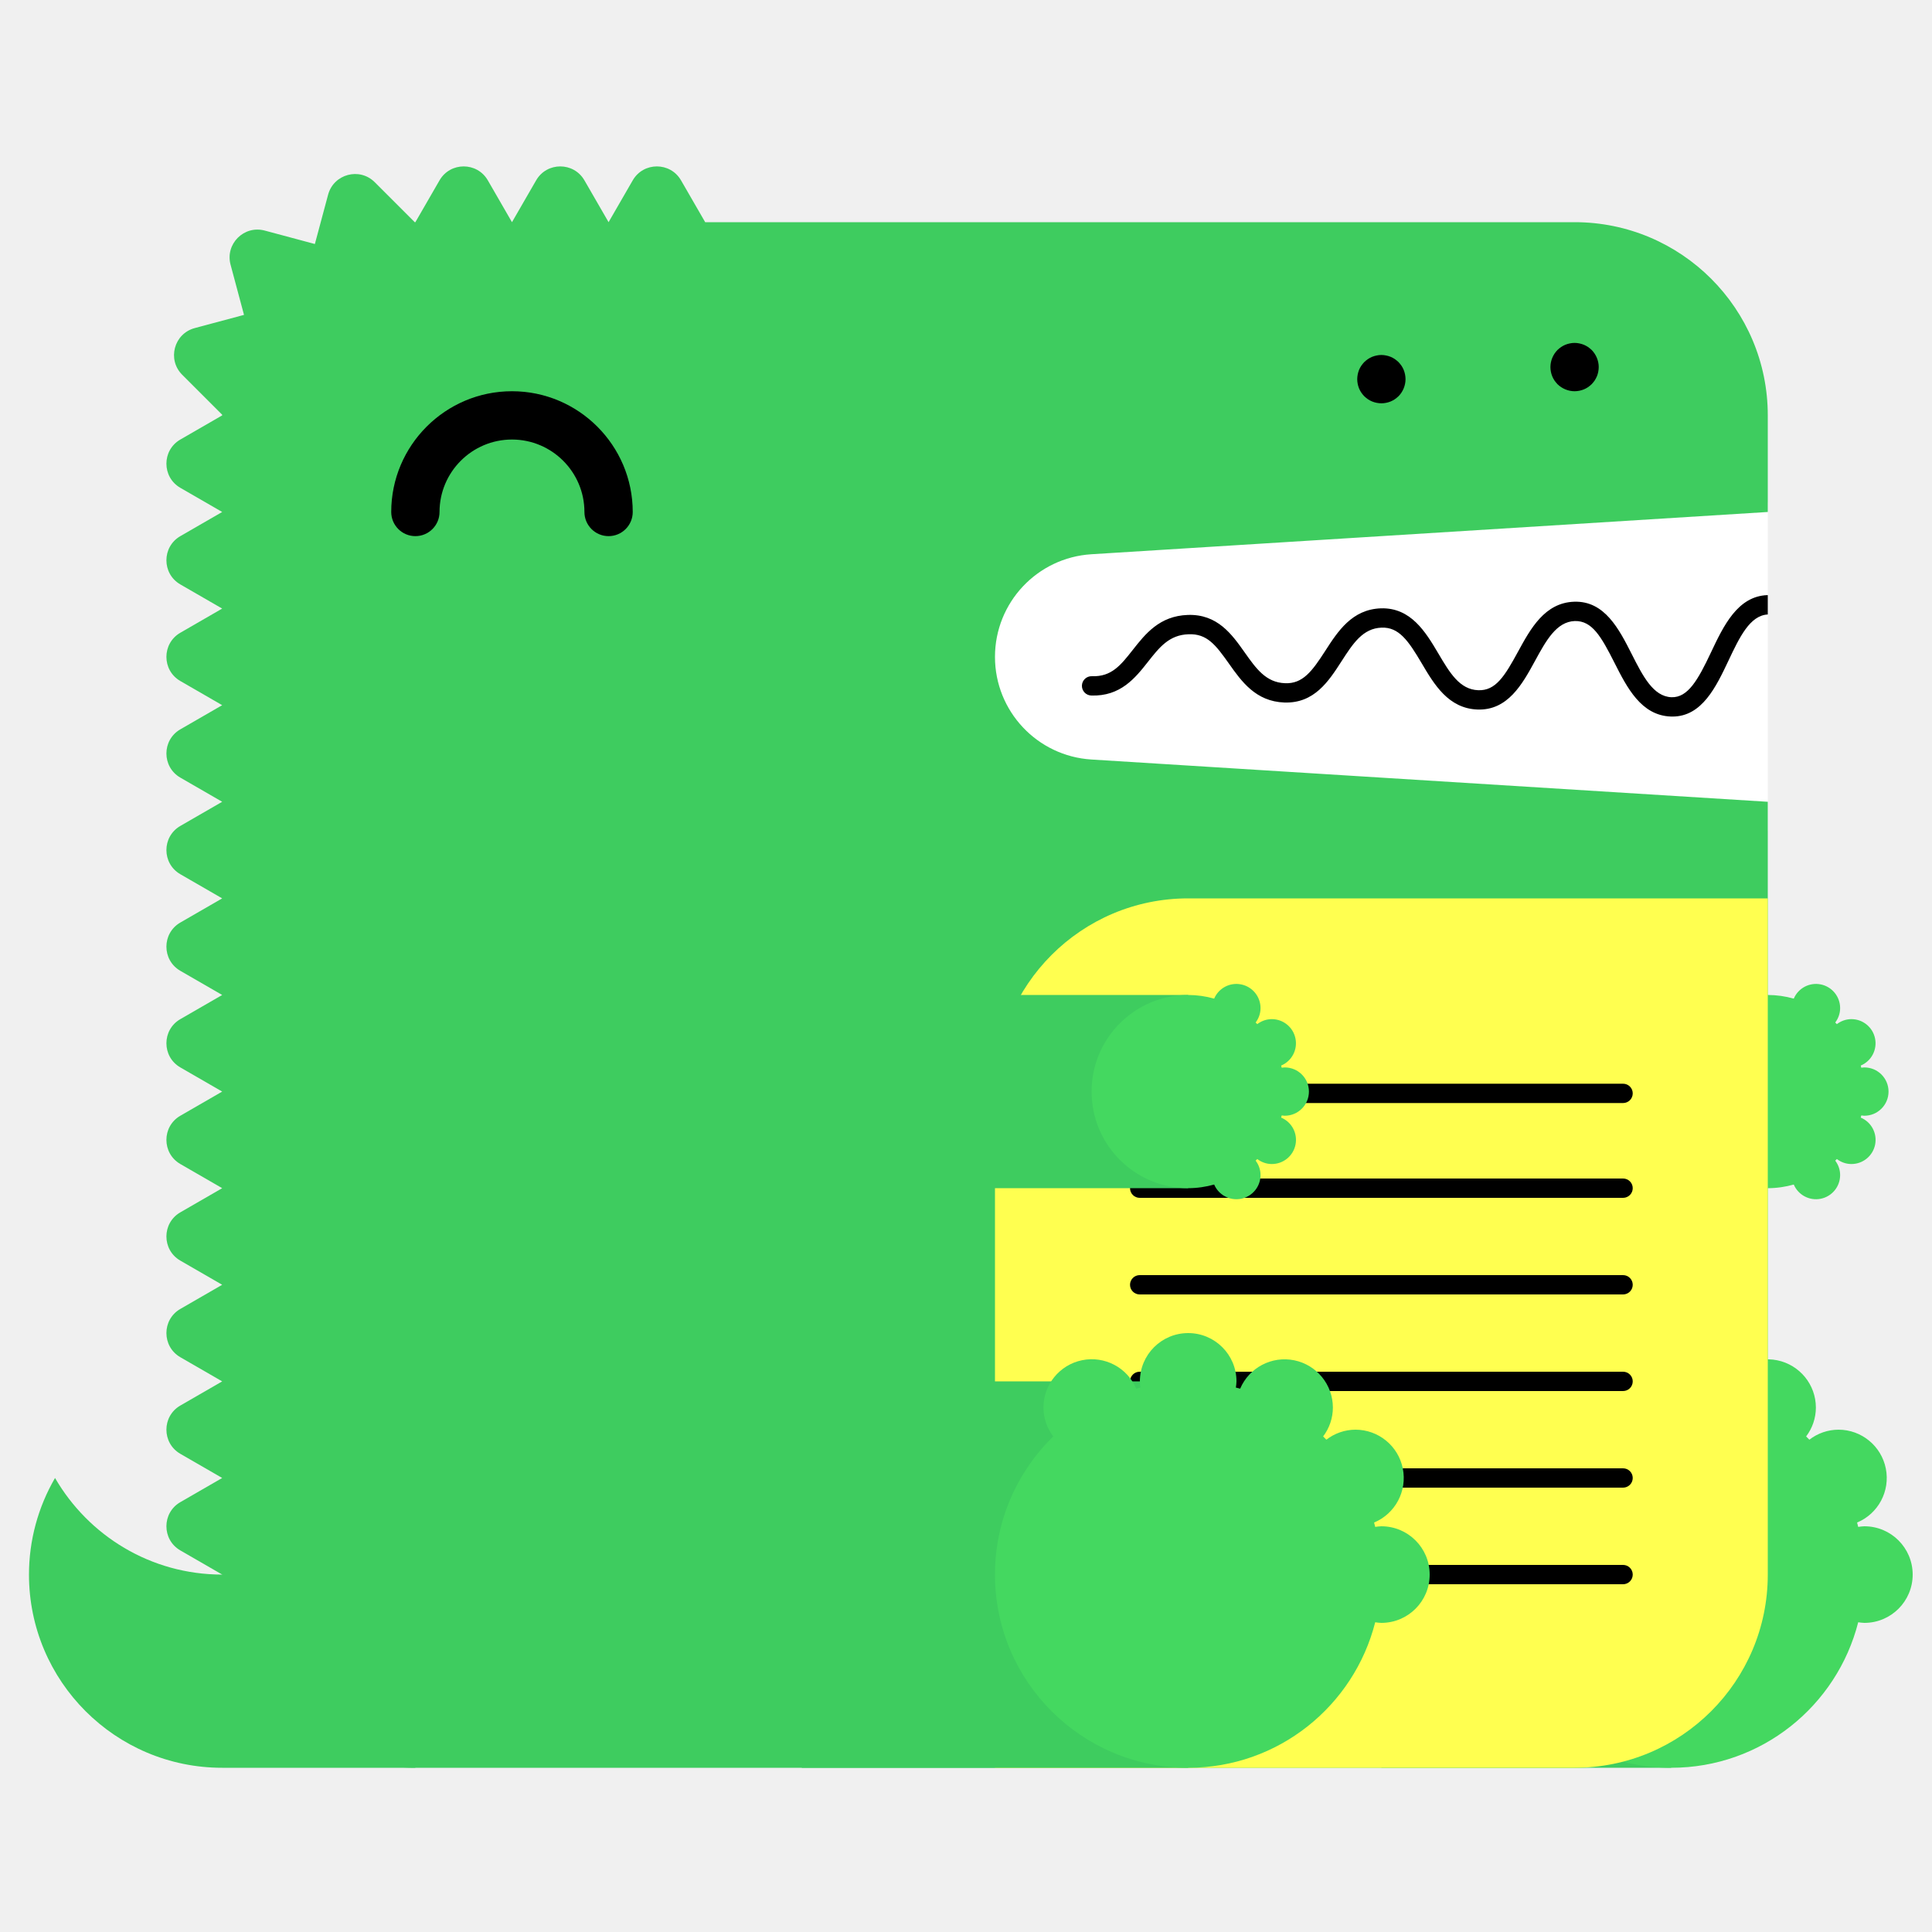
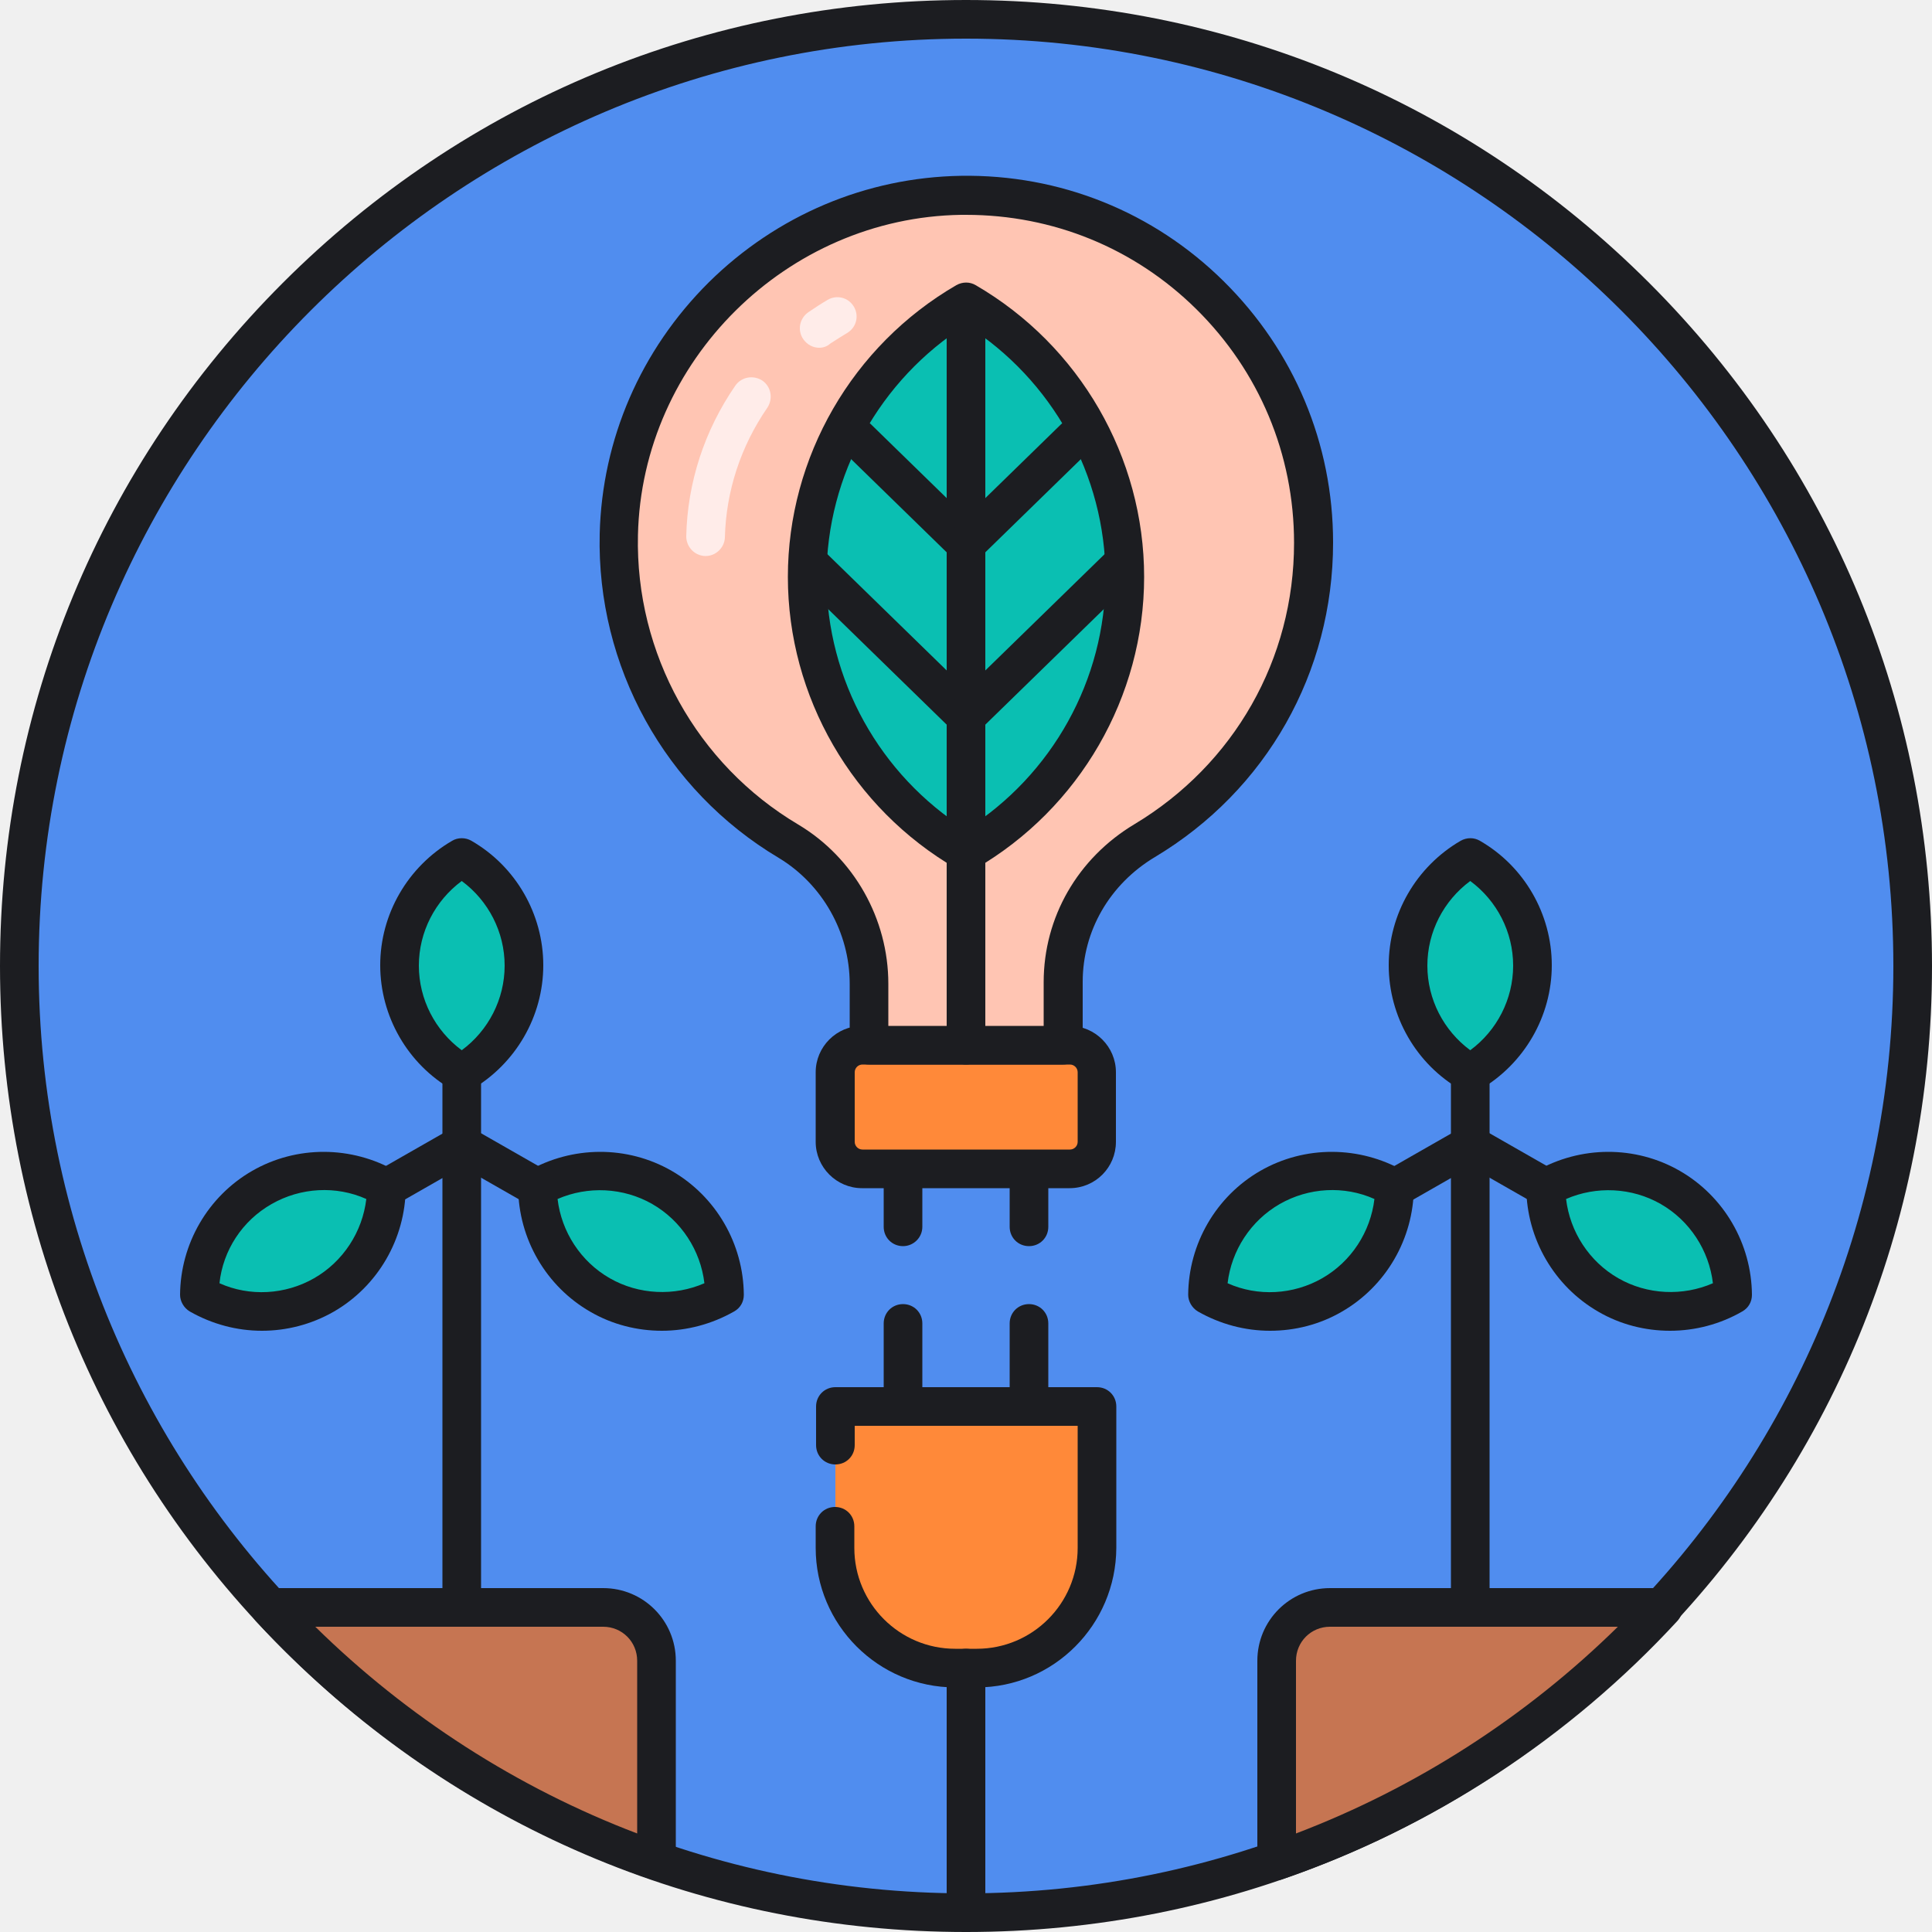
- <svg xmlns="http://www.w3.org/2000/svg" width="200" height="200" viewBox="0 0 200 200">
-   <g fill="none" fill-rule="evenodd">
-     <path fill="#FFF" d="M99 52h84v34H99z" />
-     <path d="M23 163c-7.398 0-13.843-4.027-17.303-10A19.886 19.886 0 0 0 3 163c0 11.046 8.954 20 20 20h20v-20H23z" fill="#3ECC5F" />
-     <path d="M112.98 57.376L183 53V43c0-11.046-8.954-20-20-20H73l-2.5-4.33c-1.112-1.925-3.889-1.925-5 0L63 23l-2.5-4.33c-1.111-1.925-3.889-1.925-5 0L53 23l-2.5-4.33c-1.111-1.925-3.889-1.925-5 0L43 23c-.022 0-.042.003-.065.003l-4.142-4.141c-1.57-1.571-4.252-.853-4.828 1.294l-1.369 5.104-5.192-1.392c-2.148-.575-4.111 1.389-3.535 3.536l1.39 5.193-5.102 1.367c-2.148.576-2.867 3.259-1.296 4.83l4.142 4.142c0 .021-.003.042-.003.064l-4.33 2.5c-1.925 1.111-1.925 3.889 0 5L23 53l-4.33 2.5c-1.925 1.111-1.925 3.889 0 5L23 63l-4.33 2.5c-1.925 1.111-1.925 3.889 0 5L23 73l-4.33 2.5c-1.925 1.111-1.925 3.889 0 5L23 83l-4.33 2.5c-1.925 1.111-1.925 3.889 0 5L23 93l-4.33 2.5c-1.925 1.111-1.925 3.889 0 5L23 103l-4.33 2.5c-1.925 1.111-1.925 3.889 0 5L23 113l-4.33 2.5c-1.925 1.111-1.925 3.889 0 5L23 123l-4.33 2.5c-1.925 1.111-1.925 3.889 0 5L23 133l-4.33 2.5c-1.925 1.111-1.925 3.889 0 5L23 143l-4.33 2.5c-1.925 1.111-1.925 3.889 0 5L23 153l-4.33 2.5c-1.925 1.111-1.925 3.889 0 5L23 163c0 11.046 8.954 20 20 20h120c11.046 0 20-8.954 20-20V83l-70.02-4.376A10.645 10.645 0 0 1 103 68c0-5.621 4.37-10.273 9.98-10.624" fill="#3ECC5F" />
-     <path fill="#3ECC5F" d="M143 183h30v-40h-30z" />
-     <path d="M193 158c-.219 0-.428.037-.639.064-.038-.15-.074-.301-.116-.451A5 5 0 0 0 190.32 148a4.96 4.96 0 0 0-3.016 1.036 26.531 26.531 0 0 0-.335-.336 4.955 4.955 0 0 0 1.011-2.987 5 5 0 0 0-9.599-1.959c-.148-.042-.297-.077-.445-.115.027-.211.064-.42.064-.639a5 5 0 0 0-5-5 5 5 0 0 0-5 5c0 .219.037.428.064.639-.148.038-.297.073-.445.115a4.998 4.998 0 0 0-9.599 1.959c0 1.125.384 2.151 1.011 2.987-3.717 3.632-6.031 8.693-6.031 14.3 0 11.046 8.954 20 20 20 9.339 0 17.16-6.41 19.361-15.064.211.027.42.064.639.064a5 5 0 0 0 5-5 5 5 0 0 0-5-5" fill="#44D860" />
-     <path fill="#3ECC5F" d="M153 123h30v-20h-30z" />
-     <path d="M193 115.5a2.5 2.5 0 1 0 0-5c-.109 0-.214.019-.319.032-.02-.075-.037-.15-.058-.225a2.501 2.501 0 0 0-.963-4.807c-.569 0-1.088.197-1.508.518a6.653 6.653 0 0 0-.168-.168c.314-.417.506-.931.506-1.494a2.5 2.5 0 0 0-4.8-.979A9.987 9.987 0 0 0 183 103c-5.522 0-10 4.478-10 10s4.478 10 10 10c.934 0 1.833-.138 2.69-.377a2.5 2.5 0 0 0 4.8-.979c0-.563-.192-1.077-.506-1.494.057-.055.113-.111.168-.168.42.321.939.518 1.508.518a2.5 2.5 0 0 0 .963-4.807c.021-.074.038-.15.058-.225.105.013.21.032.319.032" fill="#44D860" />
-     <path d="M63 55.5a2.5 2.5 0 0 1-2.5-2.5c0-4.136-3.364-7.5-7.5-7.5s-7.5 3.364-7.5 7.5a2.5 2.5 0 1 1-5 0c0-6.893 5.607-12.5 12.5-12.5S65.5 46.107 65.5 53a2.5 2.5 0 0 1-2.5 2.5" fill="#000" />
-     <path d="M103 183h60c11.046 0 20-8.954 20-20V93h-60c-11.046 0-20 8.954-20 20v70z" fill="#FFFF50" />
-     <path d="M168.02 124h-50.04a1 1 0 1 1 0-2h50.04a1 1 0 1 1 0 2m0 20h-50.04a1 1 0 1 1 0-2h50.04a1 1 0 1 1 0 2m0 20h-50.04a1 1 0 1 1 0-2h50.04a1 1 0 1 1 0 2m0-49.814h-50.04a1 1 0 1 1 0-2h50.04a1 1 0 1 1 0 2m0 19.814h-50.04a1 1 0 1 1 0-2h50.04a1 1 0 1 1 0 2m0 20h-50.04a1 1 0 1 1 0-2h50.04a1 1 0 1 1 0 2M183 61.611c-.012 0-.022-.006-.034-.005-3.09.105-4.552 3.196-5.842 5.923-1.346 2.85-2.387 4.703-4.093 4.647-1.889-.068-2.969-2.202-4.113-4.46-1.314-2.594-2.814-5.536-5.963-5.426-3.046.104-4.513 2.794-5.807 5.167-1.377 2.528-2.314 4.065-4.121 3.994-1.927-.07-2.951-1.805-4.136-3.813-1.321-2.236-2.848-4.75-5.936-4.664-2.994.103-4.465 2.385-5.763 4.4-1.373 2.13-2.335 3.428-4.165 3.351-1.973-.07-2.992-1.51-4.171-3.177-1.324-1.873-2.816-3.993-5.895-3.89-2.928.1-4.399 1.97-5.696 3.618-1.232 1.564-2.194 2.802-4.229 2.724a1 1 0 0 0-.072 2c3.017.101 4.545-1.8 5.872-3.487 1.177-1.496 2.193-2.787 4.193-2.855 1.926-.082 2.829 1.115 4.195 3.045 1.297 1.834 2.769 3.914 5.731 4.021 3.103.104 4.596-2.215 5.918-4.267 1.182-1.834 2.202-3.417 4.15-3.484 1.793-.067 2.769 1.35 4.145 3.681 1.297 2.197 2.766 4.686 5.787 4.796 3.125.108 4.634-2.62 5.949-5.035 1.139-2.088 2.214-4.06 4.119-4.126 1.793-.042 2.728 1.595 4.111 4.33 1.292 2.553 2.757 5.445 5.825 5.556l.169.003c3.064 0 4.518-3.075 5.805-5.794 1.139-2.41 2.217-4.68 4.067-4.773v-2z" fill="#000" />
-     <path fill="#3ECC5F" d="M83 183h40v-40H83z" />
-     <path d="M143 158c-.219 0-.428.037-.639.064-.038-.15-.074-.301-.116-.451A5 5 0 0 0 140.32 148a4.96 4.96 0 0 0-3.016 1.036 26.531 26.531 0 0 0-.335-.336 4.955 4.955 0 0 0 1.011-2.987 5 5 0 0 0-9.599-1.959c-.148-.042-.297-.077-.445-.115.027-.211.064-.42.064-.639a5 5 0 0 0-5-5 5 5 0 0 0-5 5c0 .219.037.428.064.639-.148.038-.297.073-.445.115a4.998 4.998 0 0 0-9.599 1.959c0 1.125.384 2.151 1.011 2.987-3.717 3.632-6.031 8.693-6.031 14.3 0 11.046 8.954 20 20 20 9.339 0 17.16-6.41 19.361-15.064.211.027.42.064.639.064a5 5 0 0 0 5-5 5 5 0 0 0-5-5" fill="#44D860" />
-     <path fill="#3ECC5F" d="M83 123h40v-20H83z" />
-     <path d="M133 115.5a2.5 2.5 0 1 0 0-5c-.109 0-.214.019-.319.032-.02-.075-.037-.15-.058-.225a2.501 2.501 0 0 0-.963-4.807c-.569 0-1.088.197-1.508.518a6.653 6.653 0 0 0-.168-.168c.314-.417.506-.931.506-1.494a2.5 2.5 0 0 0-4.8-.979A9.987 9.987 0 0 0 123 103c-5.522 0-10 4.478-10 10s4.478 10 10 10c.934 0 1.833-.138 2.69-.377a2.5 2.5 0 0 0 4.8-.979c0-.563-.192-1.077-.506-1.494.057-.055.113-.111.168-.168.42.321.939.518 1.508.518a2.5 2.5 0 0 0 .963-4.807c.021-.074.038-.15.058-.225.105.013.21.032.319.032" fill="#44D860" />
-     <path d="M143 41.75c-.16 0-.33-.02-.49-.05a2.52 2.52 0 0 1-.47-.14c-.15-.06-.29-.14-.431-.23-.13-.09-.259-.2-.38-.31-.109-.12-.219-.24-.309-.38s-.17-.28-.231-.43a2.619 2.619 0 0 1-.189-.96c0-.16.02-.33.05-.49.03-.16.08-.31.139-.47.061-.15.141-.29.231-.43.09-.13.2-.26.309-.38.121-.11.25-.22.38-.31.141-.09.281-.17.431-.23.149-.06.31-.11.47-.14.32-.07.65-.07.98 0 .159.03.32.08.47.14.149.06.29.14.43.23.13.09.259.2.38.31.11.12.22.25.31.38.09.14.17.28.23.43.06.16.11.31.14.47.029.16.05.33.05.49 0 .66-.271 1.31-.73 1.77-.121.11-.25.22-.38.31-.14.09-.281.17-.43.23a2.565 2.565 0 0 1-.96.19m20-1.25c-.66 0-1.3-.27-1.771-.73a3.802 3.802 0 0 1-.309-.38c-.09-.14-.17-.28-.231-.43a2.619 2.619 0 0 1-.189-.96c0-.66.27-1.3.729-1.77.121-.11.25-.22.38-.31.141-.09.281-.17.431-.23.149-.06.31-.11.47-.14.32-.07.66-.07.98 0 .159.03.32.08.47.14.149.06.29.14.43.23.13.09.259.2.38.31.459.47.73 1.11.73 1.77 0 .16-.021.33-.05.49-.03.16-.08.32-.14.47-.07.15-.14.29-.23.43-.09.13-.2.26-.31.38-.121.11-.25.22-.38.31-.14.09-.281.17-.43.23a2.565 2.565 0 0 1-.96.19" fill="#000" />
-   </g>
+ <svg xmlns="http://www.w3.org/2000/svg" class="svg-icon" style="width: 1em; height: 1em;vertical-align: middle;fill: currentColor;overflow: hidden;" viewBox="0 0 1024 1024" version="1.1">
+   <path d="M512 512m-501.76 0a501.76 501.76 0 1 0 1003.52 0 501.76 501.76 0 1 0-1003.52 0Z" fill="#508DEF" />
+   <path d="M512 1024c-136.806 0-265.421-53.248-362.086-149.914C53.248 777.421 0 648.806 0 512S53.248 246.579 149.914 149.914C246.579 53.248 375.194 0 512 0s265.421 53.248 362.086 149.914C970.752 246.579 1024 375.194 1024 512s-53.248 265.421-149.914 362.086C777.421 970.752 648.806 1024 512 1024z m0-1003.52C241.05 20.48 20.48 241.05 20.48 512s220.57 491.52 491.52 491.52 491.52-220.57 491.52-491.52S782.95 20.48 512 20.48z" fill="#1C1D21" />
+   <path d="M442.778 745.472v74.957c0 35.226 28.467 63.693 63.693 63.693h11.469c35.226 0 63.693-28.467 63.693-63.693V745.472h-138.854z" fill="#FF8939" />
+   <path d="M517.734 894.362h-11.469c-40.755 0-73.933-33.178-73.933-73.933V808.96c0-5.734 4.506-10.24 10.24-10.24s10.24 4.506 10.24 10.24v11.469c0 29.491 23.962 53.453 53.453 53.453h11.469c29.491 0 53.453-23.962 53.453-53.453V755.712h-118.17v10.24c0 5.734-4.506 10.24-10.24 10.24s-10.24-4.506-10.24-10.24v-20.48c0-5.734 4.506-10.24 10.24-10.24h138.65c5.734 0 10.24 4.506 10.24 10.24v74.957c-0.205 40.755-33.178 73.933-73.933 73.933z" fill="#1C1D21" />
+   <path d="M581.222 605.184v-36.864c0-7.987-6.349-14.336-14.336-14.336h-109.978c-7.987 0-14.336 6.349-14.336 14.336v36.864c0 7.987 6.349 14.336 14.336 14.336h109.978c7.987 0 14.336-6.349 14.336-14.336z" fill="#FF8939" />
+   <path d="M566.886 629.76h-109.978c-13.517 0-24.576-11.059-24.576-24.576v-36.864c0-13.517 11.059-24.576 24.576-24.576h109.978c13.517 0 24.576 11.059 24.576 24.576v36.864c0 13.517-10.854 24.576-24.576 24.576z m-109.773-65.536c-2.253 0-4.096 1.843-4.096 4.096v36.864c0 2.253 1.843 4.096 4.096 4.096h109.978c2.253 0 4.096-1.843 4.096-4.096v-36.864c0-2.253-1.843-4.096-4.096-4.096h-109.978zM512 1024c-5.734 0-10.24-4.506-10.24-10.24v-129.638c0-5.734 4.506-10.24 10.24-10.24s10.24 4.506 10.24 10.24V1013.76c0 5.734-4.506 10.24-10.24 10.24zM478.618 755.712c-5.734 0-10.24-4.506-10.24-10.24v-44.032c0-5.734 4.506-10.24 10.24-10.24s10.24 4.506 10.24 10.24V745.472c0 5.734-4.71 10.24-10.24 10.24zM545.382 755.712c-5.734 0-10.24-4.506-10.24-10.24v-44.032c0-5.734 4.506-10.24 10.24-10.24s10.24 4.506 10.24 10.24V745.472c0 5.734-4.506 10.24-10.24 10.24z" fill="#1C1D21" />
+   <path d="M696.115 287.744c0-102.605-83.968-185.549-186.778-184.115-98.304 1.434-178.995 81.51-181.453 179.814-1.638 69.018 34.816 129.638 89.907 162.611 26.624 15.77 42.803 44.646 42.803 75.571v32.563h102.81v-33.382c0-30.925 16.794-58.982 43.213-74.957 53.658-32.358 89.498-91.136 89.498-158.106z" fill="#FFC5B3" />
+   <path d="M563.405 564.224h-102.81c-5.734 0-10.24-4.506-10.24-10.24v-32.563c0-27.238-14.541-52.838-37.683-66.765-60.211-35.84-96.461-101.581-94.822-171.622 1.229-50.176 21.709-97.485 57.754-133.325 36.045-35.635 83.558-55.706 133.734-56.525 52.429-0.819 101.99 19.046 139.264 55.91 37.274 36.864 57.958 86.016 57.958 138.445 0 68.813-35.226 131.277-94.413 166.707-23.962 14.336-38.298 39.117-38.298 66.15v33.382c-0.205 5.939-4.71 10.445-10.445 10.445z m-92.57-20.48h82.33v-23.142c0-34.406 18.022-65.741 48.128-83.763 52.838-31.744 84.582-87.45 84.582-149.094 0-46.899-18.432-90.931-51.814-123.904-32.768-32.358-75.981-49.971-122.061-49.971h-2.662c-92.365 1.434-169.165 77.414-171.213 169.779-1.434 62.669 31.13 121.446 84.992 153.395 29.491 17.613 47.718 49.971 47.718 84.378v22.323z" fill="#1C1D21" />
+   <path d="M434.176 184.32c-3.277 0-6.349-1.638-8.397-4.506-3.277-4.71-2.048-11.059 2.662-14.336 3.277-2.253 6.758-4.506 10.24-6.554 4.915-2.867 11.059-1.229 13.926 3.686 2.867 4.915 1.229 11.059-3.686 13.926-3.072 1.843-5.939 3.686-8.806 5.53-1.843 1.638-3.891 2.253-5.939 2.253zM373.965 294.707h-0.205c-5.734-0.205-10.035-4.915-10.035-10.445 0.614-28.467 9.626-56.115 26.01-79.872 3.277-4.71 9.626-5.734 14.336-2.662 4.71 3.277 5.734 9.626 2.662 14.336-14.131 20.48-21.914 44.237-22.528 68.813-0.205 5.325-4.71 9.83-10.24 9.83z" fill="#FFECE9" />
+   <path d="M512 160.358c-50.176 29.082-84.173 83.354-84.173 145.613 0 62.259 33.792 116.531 84.173 145.613 50.176-29.082 84.173-83.354 84.173-145.613 0-62.259-33.997-116.531-84.173-145.613z" fill="#0ABFB2" />
+   <path d="M512 461.824c-1.843 0-3.482-0.41-5.12-1.434-55.091-31.949-89.293-91.136-89.293-154.624s34.202-122.675 89.293-154.624c3.277-1.843 7.168-1.843 10.24 0 55.091 31.949 89.293 91.136 89.293 154.624s-34.202 122.675-89.293 154.624c-1.638 1.024-3.277 1.434-5.12 1.434z m0-289.587c-45.67 28.877-73.933 79.462-73.933 133.734s28.262 104.858 73.933 133.734c45.67-28.877 73.933-79.462 73.933-133.734 0-54.067-28.262-104.858-73.933-133.734z" fill="#1C1D21" />
+   <path d="M512 564.224c-5.734 0-10.24-4.506-10.24-10.24V160.358c0-5.734 4.506-10.24 10.24-10.24s10.24 4.506 10.24 10.24v393.626c0 5.734-4.506 10.24-10.24 10.24z" fill="#1C1D21" />
+   <path d="M512 298.598c-2.662 0-5.12-1.024-7.168-2.867L447.283 239.616c-4.096-3.891-4.096-10.445-0.205-14.541s10.445-4.096 14.541-0.205l57.549 56.115c4.096 3.891 4.096 10.445 0.205 14.541-2.048 2.048-4.71 3.072-7.373 3.072z" fill="#1C1D21" />
+   <path d="M512 298.598c-2.662 0-5.325-1.024-7.373-3.072-3.891-4.096-3.891-10.445 0.205-14.541l57.549-56.115c4.096-3.891 10.445-3.891 14.541 0.205 3.891 4.096 3.891 10.445-0.205 14.541l-57.549 56.115c-2.048 2.048-4.506 2.867-7.168 2.867zM512 389.939c-2.662 0-5.12-1.024-7.168-2.867l-81.51-79.462c-4.096-3.891-4.096-10.445-0.205-14.541s10.445-4.096 14.541-0.205l81.51 79.462c4.096 3.891 4.096 10.445 0.205 14.541-2.048 2.048-4.71 3.072-7.373 3.072z" fill="#1C1D21" />
+   <path d="M512 389.939c-2.662 0-5.325-1.024-7.373-3.072-3.891-4.096-3.891-10.445 0.205-14.541l81.51-79.462c4.096-3.891 10.445-3.891 14.541 0.205 3.891 4.096 3.891 10.445-0.205 14.541L519.168 387.072c-2.048 1.843-4.506 2.867-7.168 2.867z" fill="#1C1D21" />
+   <path d="M779.264 454.656c-19.661 11.469-32.973 32.563-32.973 57.139 0 24.371 13.312 45.67 32.973 57.139 19.661-11.469 32.973-32.563 32.973-57.139 0-24.576-13.312-45.67-32.973-57.139z" fill="#0ABFB2" />
+   <path d="M779.264 578.97c-1.843 0-3.482-0.41-5.12-1.434-23.552-13.517-38.093-38.912-38.093-65.946 0-27.034 14.541-52.224 38.093-65.946 3.277-1.843 7.168-1.843 10.24 0 23.552 13.517 38.093 38.912 38.093 65.946s-14.541 52.224-38.093 65.946c-1.638 1.024-3.277 1.434-5.12 1.434z m0-112.026c-14.131 10.445-22.733 27.034-22.733 44.851s8.602 34.406 22.733 44.851c14.131-10.445 22.733-27.034 22.733-44.851s-8.602-34.406-22.733-44.851z" fill="#1C1D21" />
+   <path d="M779.264 862.208c-5.734 0-10.24-4.506-10.24-10.24V568.73c0-5.734 4.506-10.24 10.24-10.24s10.24 4.506 10.24 10.24V851.968c0 5.734-4.506 10.24-10.24 10.24z" fill="#1C1D21" />
+   <path d="M918.323 686.285c-19.661 11.469-44.646 12.288-65.946 0.205-21.094-12.083-32.973-34.202-33.178-56.934 19.661-11.469 44.646-12.288 65.946-0.205 21.299 12.083 33.178 34.202 33.178 56.934z" fill="#0ABFB2" />
+   <path d="M885.146 705.331c-13.107 0-26.214-3.277-37.888-10.035-23.552-13.517-38.093-38.707-38.298-65.741 0-3.686 1.843-6.963 5.12-8.806 23.552-13.517 52.634-13.722 76.186-0.205s38.093 38.707 38.298 65.741c0 3.686-1.843 6.963-5.12 8.806-11.674 6.758-24.986 10.24-38.298 10.24z m-55.091-69.837c2.048 17.408 12.288 33.178 27.648 41.984s34.202 9.626 50.176 2.662c-2.048-17.408-12.288-33.178-27.648-41.984-15.36-8.806-34.202-9.626-50.176-2.662z" fill="#1C1D21" />
+   <path d="M819.405 639.795c-1.638 0-3.482-0.41-5.12-1.434L774.144 615.424c-4.915-2.867-6.554-9.011-3.891-13.926 2.867-4.915 9.011-6.554 13.926-3.891l40.141 22.938c4.915 2.867 6.554 9.011 3.891 13.926-1.843 3.482-5.325 5.325-8.806 5.325z" fill="#1C1D21" />
+   <path d="M640.205 686.285c19.661 11.469 44.646 12.288 65.946 0.205 21.094-12.083 32.973-34.202 33.178-56.934-19.661-11.469-44.646-12.288-65.946-0.205-21.299 12.083-33.178 34.202-33.178 56.934z" fill="#0ABFB2" />
+   <path d="M673.178 705.331c-13.312 0-26.419-3.482-38.298-10.24-3.072-1.843-5.12-5.325-5.12-8.806 0.205-27.034 14.746-52.224 38.298-65.741 23.552-13.517 52.634-13.312 76.186 0.205 3.072 1.843 5.12 5.325 5.12 8.806-0.205 27.034-14.746 52.224-38.298 65.741-11.674 6.758-24.781 10.035-37.888 10.035z m-22.528-25.19c15.974 7.168 34.816 6.144 50.176-2.662s25.6-24.576 27.648-41.984c-15.974-7.168-34.816-6.144-50.176 2.662s-25.6 24.576-27.648 41.984z" fill="#1C1D21" />
+   <path d="M739.123 639.795c-3.482 0-6.963-1.843-8.806-5.12-2.867-4.915-1.024-11.264 3.891-13.926l40.141-22.938c4.915-2.867 11.264-1.024 13.926 3.891 2.867 4.915 1.024 11.264-3.891 13.926l-40.141 22.938c-1.638 0.819-3.482 1.229-5.12 1.229z" fill="#1C1D21" />
+   <path d="M244.736 454.656c-19.661 11.469-32.973 32.563-32.973 57.139 0 24.371 13.312 45.67 32.973 57.139 19.661-11.469 32.973-32.563 32.973-57.139 0-24.576-13.312-45.67-32.973-57.139z" fill="#0ABFB2" />
+   <path d="M244.736 578.97c-1.843 0-3.482-0.41-5.12-1.434-23.552-13.517-38.093-38.912-38.093-65.946s14.541-52.224 38.093-65.946c3.072-1.843 7.168-1.843 10.24 0 23.552 13.517 38.093 38.912 38.093 65.946 0 27.034-14.541 52.224-38.093 65.946-1.638 1.024-3.277 1.434-5.12 1.434z m0-112.026c-14.131 10.445-22.733 27.034-22.733 44.851s8.602 34.406 22.733 44.851c14.131-10.445 22.733-27.034 22.733-44.851s-8.602-34.406-22.733-44.851z" fill="#1C1D21" />
+   <path d="M244.736 862.208c-5.734 0-10.24-4.506-10.24-10.24V568.73c0-5.734 4.506-10.24 10.24-10.24s10.24 4.506 10.24 10.24V851.968c0 5.734-4.506 10.24-10.24 10.24z" fill="#1C1D21" />
+   <path d="M383.795 686.285c-19.661 11.469-44.646 12.288-65.946 0.205-21.094-12.083-32.973-34.202-33.178-56.934 19.661-11.469 44.646-12.288 65.946-0.205 21.299 12.083 33.178 34.202 33.178 56.934z" fill="#0ABFB2" />
+   <path d="M350.822 705.331c-13.107 0-26.214-3.277-37.888-10.035-23.552-13.517-38.093-38.707-38.298-65.741 0-3.686 1.843-6.963 5.12-8.806 23.552-13.517 52.634-13.722 76.186-0.205 23.552 13.517 38.093 38.707 38.298 65.741 0 3.686-1.843 6.963-5.12 8.806-11.878 6.758-25.19 10.24-38.298 10.24z m-55.296-69.837c2.048 17.408 12.288 33.178 27.648 41.984 15.36 8.806 34.202 9.626 50.176 2.662-2.048-17.408-12.288-33.178-27.648-41.984-15.36-8.806-34.202-9.626-50.176-2.662z" fill="#1C1D21" />
+   <path d="M284.877 639.795c-1.638 0-3.482-0.41-5.12-1.434L239.616 615.424c-4.915-2.867-6.554-9.011-3.891-13.926 2.867-4.915 9.011-6.554 13.926-3.891l40.141 22.938c4.915 2.867 6.554 9.011 3.891 13.926-1.843 3.482-5.325 5.325-8.806 5.325z" fill="#1C1D21" />
+   <path d="M105.677 686.285c19.661 11.469 44.646 12.288 65.946 0.205 21.094-12.083 32.973-34.202 33.178-56.934-19.661-11.469-44.646-12.288-65.946-0.205-21.299 12.083-33.178 34.202-33.178 56.934z" fill="#0ABFB2" />
+   <path d="M138.854 705.331c-13.312 0-26.419-3.482-38.298-10.24-3.072-1.843-5.12-5.325-5.12-8.806 0.205-27.034 14.746-52.224 38.298-65.741 23.552-13.517 52.634-13.312 76.186 0.205 3.072 1.843 5.12 5.325 5.12 8.806-0.205 27.034-14.746 52.224-38.298 65.741-11.878 6.758-24.986 10.035-37.888 10.035z m-22.528-25.19c15.974 7.168 34.816 6.144 50.176-2.662s25.6-24.576 27.648-41.984c-15.974-7.168-34.816-6.144-50.176 2.662-15.565 8.806-25.805 24.576-27.648 41.984z" fill="#1C1D21" />
+   <path d="M204.595 639.795c-3.482 0-6.963-1.843-8.806-5.12-2.867-4.915-1.024-11.264 3.891-13.926l40.141-22.938c4.915-2.867 11.264-1.024 13.926 3.891 2.867 4.915 1.024 11.264-3.891 13.926l-40.141 22.938c-1.638 0.819-3.277 1.229-5.12 1.229z" fill="#1C1D21" />
+   <path d="M347.955 986.317v-106.086c0-15.565-12.698-28.262-28.262-28.262H142.95c55.706 60.416 125.952 106.906 205.005 134.349z" fill="#C67552" />
+   <path d="M347.955 996.557c-1.024 0-2.253-0.205-3.277-0.614-79.462-27.443-151.962-74.957-209.306-137.011-2.662-3.072-3.482-7.373-1.843-11.059s5.325-6.144 9.421-6.144h176.742c21.299 0 38.502 17.203 38.502 38.502v106.086c0 3.277-1.638 6.349-4.301 8.397-1.638 1.229-3.686 1.843-5.939 1.843zM167.117 862.208c48.742 47.923 107.11 85.402 170.598 109.568v-91.546c0-10.035-7.987-18.022-18.022-18.022H167.117z" fill="#1C1D21" />
+   <path d="M676.659 986.317v-106.086c0-15.565 12.698-28.262 28.262-28.262h176.742c-55.501 60.416-125.747 106.906-205.005 134.349z" fill="#C67552" />
+   <path d="M676.659 996.557c-2.048 0-4.096-0.614-5.939-1.843-2.662-1.843-4.301-5.12-4.301-8.397v-106.086c0-21.299 17.203-38.502 38.502-38.502h176.742c4.096 0 7.782 2.458 9.421 6.144s0.819 7.987-1.843 11.059c-57.344 62.259-129.638 109.568-209.306 137.011-1.024 0.41-2.048 0.614-3.277 0.614z m28.262-134.349c-10.035 0-18.022 7.987-18.022 18.022v91.546c63.488-24.166 121.856-61.645 170.598-109.568h-152.576zM478.618 660.48c-5.734 0-10.24-4.506-10.24-10.24V620.544c0-5.734 4.506-10.24 10.24-10.24s10.24 4.506 10.24 10.24v29.696c0 5.734-4.71 10.24-10.24 10.24zM545.382 660.48c-5.734 0-10.24-4.506-10.24-10.24V620.544c0-5.734 4.506-10.24 10.24-10.24s10.24 4.506 10.24 10.24v29.696c0 5.734-4.506 10.24-10.24 10.24z" fill="#1C1D21" />
</svg>
